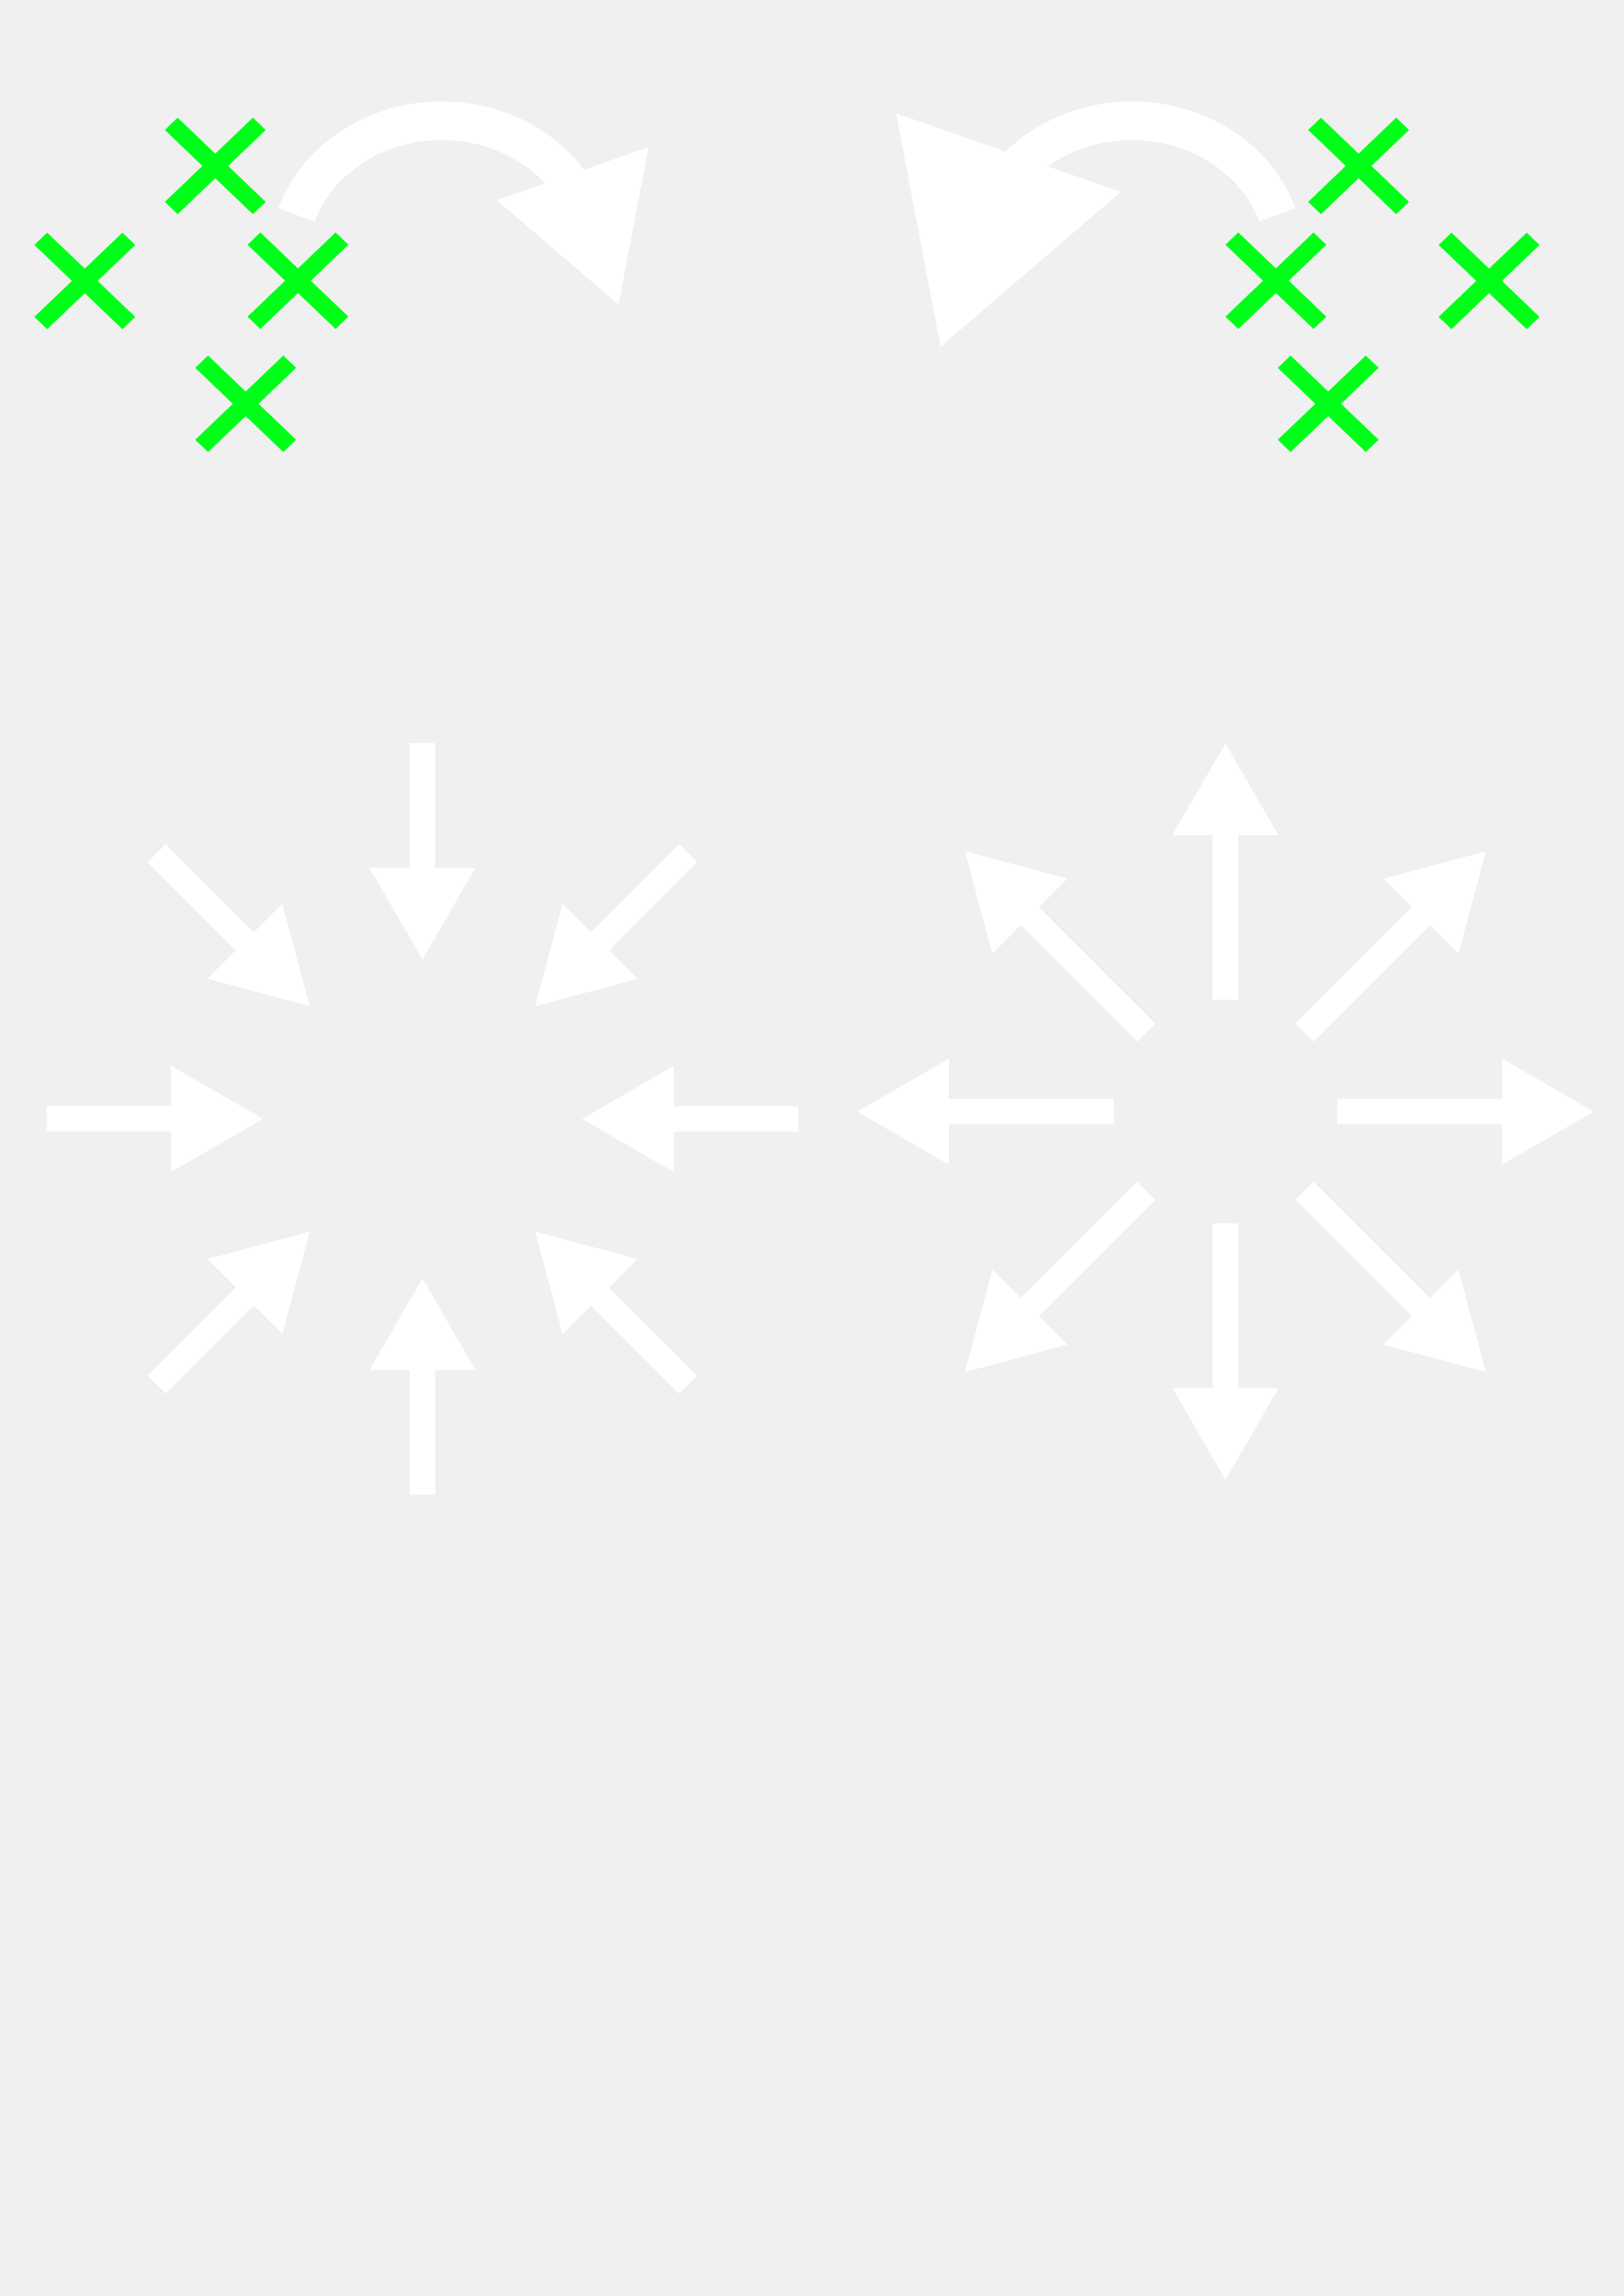
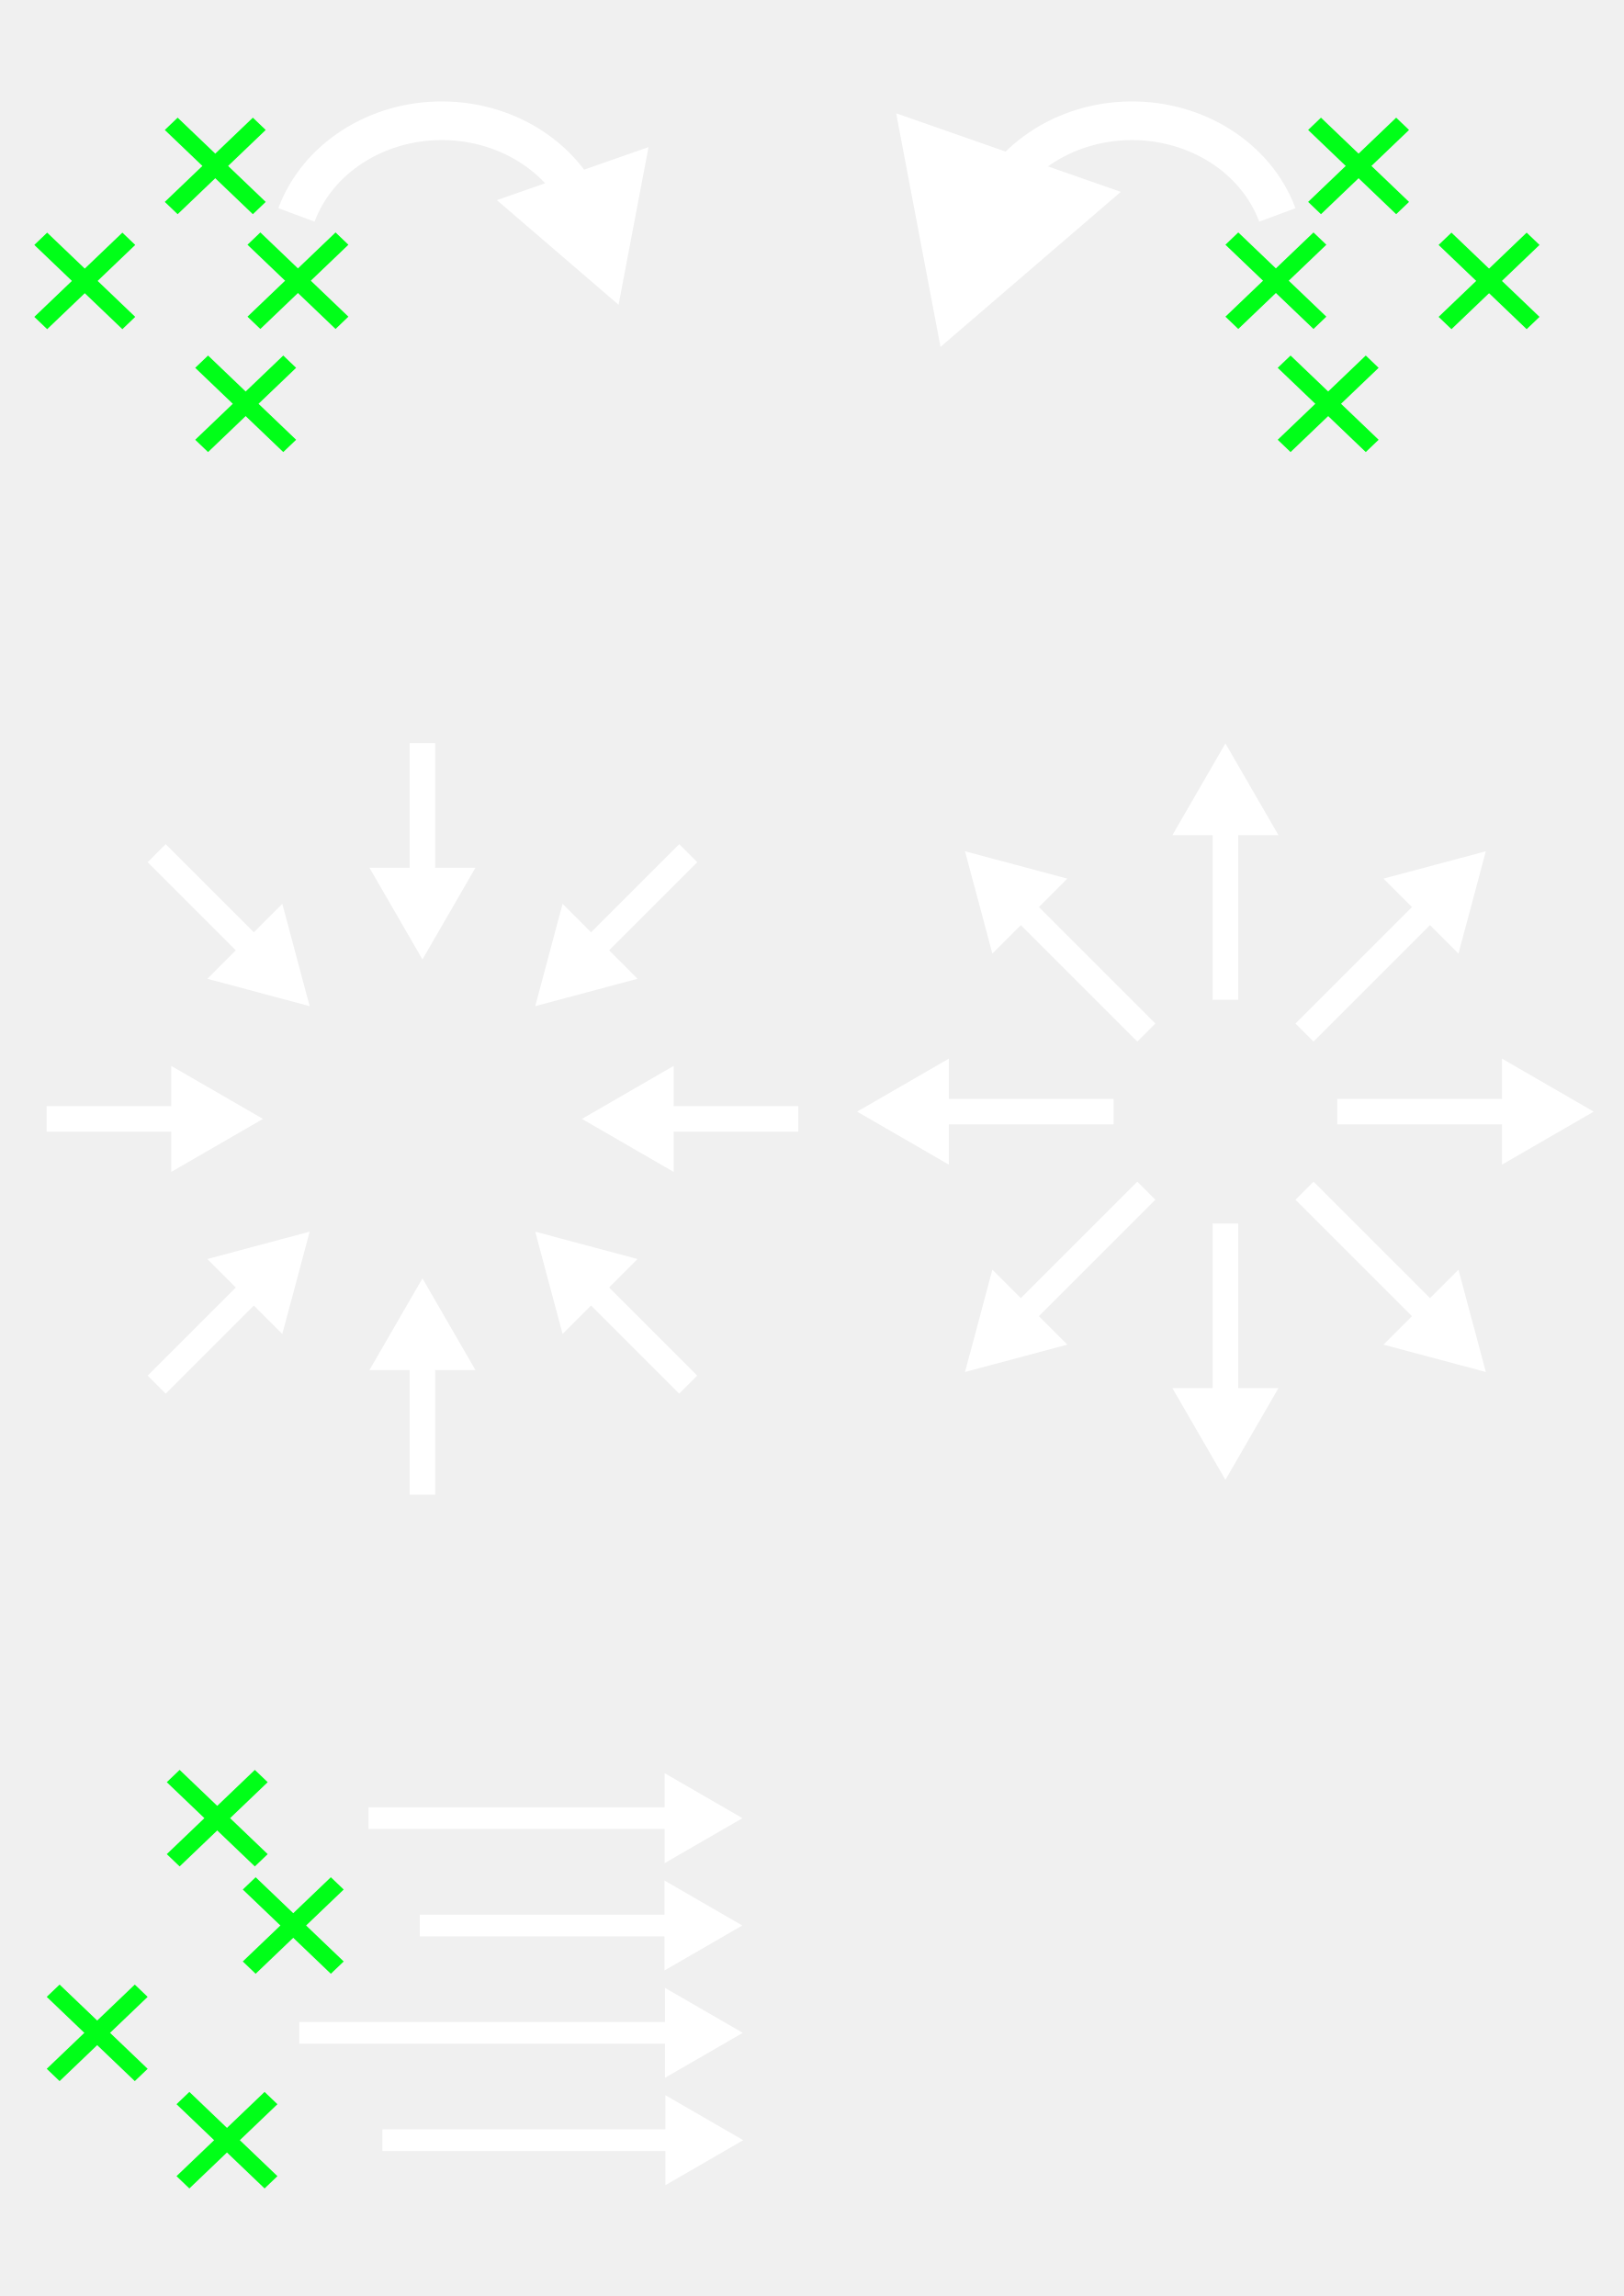
<svg xmlns="http://www.w3.org/2000/svg" width="210mm" height="297mm" viewBox="0 0 210 297" version="1.1" id="svg5">
  <defs id="defs2">
    <marker style="overflow:visible" id="TriangleStart" refX="0" refY="0" orient="auto-start-reverse" markerWidth="3.594" markerHeight="4.155" viewBox="0 0 5.324 6.155" preserveAspectRatio="xMidYMid">
      <path transform="scale(0.5)" style="fill:context-stroke;fill-rule:evenodd;stroke:context-stroke;stroke-width:1pt" d="M 5.77,0 -2.88,5 V -5 Z" id="path135" />
    </marker>
    <linearGradient id="linearGradient4135">
      <stop style="stop-color:#ffffff;stop-opacity:1;" offset="0" id="stop4133" />
    </linearGradient>
    <linearGradient id="linearGradient4058">
      <stop style="stop-color:#d4d4d4;stop-opacity:1;" offset="0" id="stop4056" />
    </linearGradient>
    <linearGradient id="linearGradient4004">
      <stop style="stop-color:#000000;stop-opacity:1;" offset="0" id="stop4002" />
    </linearGradient>
    <marker style="overflow:visible" id="TriangleStart-7" refX="0" refY="0" orient="auto-start-reverse" markerWidth="5.324" markerHeight="6.155" viewBox="0 0 5.324 6.155" preserveAspectRatio="xMidYMid">
      <path transform="scale(0.5)" style="fill:context-stroke;fill-rule:evenodd;stroke:context-stroke;stroke-width:1pt" d="M 5.77,0 -2.88,5 V -5 Z" id="path135-1" />
    </marker>
    <marker style="overflow:visible" id="TriangleStart-6" refX="0" refY="0" orient="auto-start-reverse" markerWidth="3.594" markerHeight="4.155" viewBox="0 0 5.324 6.155" preserveAspectRatio="xMidYMid">
      <path transform="scale(0.5)" style="fill:context-stroke;fill-rule:evenodd;stroke:context-stroke;stroke-width:1pt" d="M 5.77,0 -2.88,5 V -5 Z" id="path135-4" />
    </marker>
+     <marker style="overflow:visible" id="TriangleStart-2" refX="0" refY="0" orient="auto-start-reverse" markerWidth="3.594" markerHeight="4.155" viewBox="0 0 5.324 6.155" preserveAspectRatio="xMidYMid">
+       <path transform="scale(0.5)" style="fill:context-stroke;fill-rule:evenodd;stroke:context-stroke;stroke-width:1pt" d="M 5.77,0 -2.88,5 V -5 Z" id="path135-13" />
+     </marker>
+     <marker style="overflow:visible" id="TriangleStart-2-8" refX="0" refY="0" orient="auto-start-reverse" markerWidth="3.594" markerHeight="4.155" viewBox="0 0 5.324 6.155" preserveAspectRatio="xMidYMid">
+       <path transform="scale(0.5)" style="fill:context-stroke;fill-rule:evenodd;stroke:context-stroke;stroke-width:1pt" d="M 5.77,0 -2.88,5 V -5 Z" id="path135-13-6" />
+     </marker>
+     <marker style="overflow:visible" id="TriangleStart-2-7" refX="0" refY="0" orient="auto-start-reverse" markerWidth="3.594" markerHeight="4.155" viewBox="0 0 5.324 6.155" preserveAspectRatio="xMidYMid">
+       <path transform="scale(0.5)" style="fill:context-stroke;fill-rule:evenodd;stroke:context-stroke;stroke-width:1pt" d="M 5.77,0 -2.88,5 V -5 Z" id="path135-13-7" />
+     </marker>
+     <marker style="overflow:visible" id="TriangleStart-2-74" refX="0" refY="0" orient="auto-start-reverse" markerWidth="3.594" markerHeight="4.155" viewBox="0 0 5.324 6.155" preserveAspectRatio="xMidYMid">
+       <path transform="scale(0.5)" style="fill:context-stroke;fill-rule:evenodd;stroke:context-stroke;stroke-width:1pt" d="M 5.77,0 -2.88,5 V -5 Z" id="path135-13-8" />
+     </marker>
  </defs>
  <g id="layer1">
-     <g id="g8799">
-       <path style="fill:none;fill-opacity:1;stroke:#ffffff;stroke-width:3.3;stroke-dasharray:none;stroke-opacity:1;marker-start:url(#TriangleStart)" d="M 158.489,104.076 V 129.329" id="path6813-9" />
-       <path style="fill:none;fill-opacity:1;stroke:#ffffff;stroke-width:3.3;stroke-dasharray:none;stroke-opacity:1;marker-start:url(#TriangleStart)" d="M 158.489,183.515 V 158.262" id="path6813-3-9" />
-       <path style="fill:none;fill-opacity:1;stroke:#ffffff;stroke-width:3.3;stroke-dasharray:none;stroke-opacity:1;marker-start:url(#TriangleStart)" d="m 186.575,115.71 -17.857,17.857" id="path7539-4" />
-       <path style="fill:none;fill-opacity:1;stroke:#ffffff;stroke-width:3.3;stroke-dasharray:none;stroke-opacity:1;marker-start:url(#TriangleStart)" d="m 130.403,171.881 17.857,-17.857" id="path7541-5" />
-       <path style="fill:none;fill-opacity:1;stroke:#ffffff;stroke-width:3.3;stroke-dasharray:none;stroke-opacity:1;marker-start:url(#TriangleStart)" d="M 198.209,143.796 H 172.956" id="path7543-0" />
-       <path style="fill:none;fill-opacity:1;stroke:#ffffff;stroke-width:3.3;stroke-dasharray:none;stroke-opacity:1;marker-start:url(#TriangleStart)" d="m 118.769,143.796 h 25.253" id="path7545-8" />
-       <path style="fill:none;fill-opacity:1;stroke:#ffffff;stroke-width:3.3;stroke-dasharray:none;stroke-opacity:1;marker-start:url(#TriangleStart)" d="M 186.575,171.881 168.718,154.025" id="path7547-4" />
-       <path style="fill:none;fill-opacity:1;stroke:#ffffff;stroke-width:3.3;stroke-dasharray:none;stroke-opacity:1;marker-start:url(#TriangleStart)" d="m 130.403,115.71 17.857,17.857" id="path7549-7" />
+     <path style="fill:none;fill-opacity:1;stroke:#ffffff;stroke-width:3.3;stroke-dasharray:none;stroke-opacity:1;marker-start:url(#TriangleStart)" d="M 158.489,104.076 V 129.329" id="path6813-9" />
+     <path style="fill:none;fill-opacity:1;stroke:#ffffff;stroke-width:3.3;stroke-dasharray:none;stroke-opacity:1;marker-start:url(#TriangleStart)" d="M 158.489,183.515 V 158.262" id="path6813-3-9" />
+     <path style="fill:none;fill-opacity:1;stroke:#ffffff;stroke-width:3.3;stroke-dasharray:none;stroke-opacity:1;marker-start:url(#TriangleStart)" d="m 186.575,115.71 -17.857,17.857" id="path7539-4" />
+     <path style="fill:none;fill-opacity:1;stroke:#ffffff;stroke-width:3.3;stroke-dasharray:none;stroke-opacity:1;marker-start:url(#TriangleStart)" d="m 130.403,171.881 17.857,-17.857" id="path7541-5" />
+     <path style="fill:none;fill-opacity:1;stroke:#ffffff;stroke-width:3.3;stroke-dasharray:none;stroke-opacity:1;marker-start:url(#TriangleStart)" d="M 198.209,143.796 H 172.956" id="path7543-0" />
+     <path style="fill:none;fill-opacity:1;stroke:#ffffff;stroke-width:3.3;stroke-dasharray:none;stroke-opacity:1;marker-start:url(#TriangleStart)" d="m 118.769,143.796 h 25.253" id="path7545-8" />
+     <path style="fill:none;fill-opacity:1;stroke:#ffffff;stroke-width:3.3;stroke-dasharray:none;stroke-opacity:1;marker-start:url(#TriangleStart)" d="M 186.575,171.881 168.718,154.025" id="path7547-4" />
+     <path style="fill:none;fill-opacity:1;stroke:#ffffff;stroke-width:3.3;stroke-dasharray:none;stroke-opacity:1;marker-start:url(#TriangleStart)" d="m 130.403,115.71 17.857,17.857" id="path7549-7" />
+     <g id="g1805" transform="matrix(0.7561798,0.7234714,-0.7561798,0.7234714,69.30996,-99.18714)" style="fill:none;fill-opacity:1;stroke:#00ff18;stroke-width:2.199;stroke-dasharray:none;stroke-opacity:1">
+       <path style="fill:none;fill-opacity:1;stroke:#00ff18;stroke-width:2.199;stroke-dasharray:none;stroke-opacity:1" d="m 55.963,103.274 v 15.062" id="path1779" />
+       <path style="fill:none;fill-opacity:1;stroke:#00ff18;stroke-width:2.199;stroke-dasharray:none;stroke-opacity:1" d="m 48.432,110.805 h 15.062" id="path1779-0" />
    </g>
-     <g id="g6576" transform="matrix(-1,0,0,1,120.1146,-84.74156)">
-       <g id="g1805" transform="matrix(-0.7561798,0.7234714,0.7561798,0.7234714,50.80465,-14.44559)" style="fill:none;fill-opacity:1;stroke:#00ff18;stroke-width:2.199;stroke-dasharray:none;stroke-opacity:1">
-         <path style="fill:none;fill-opacity:1;stroke:#00ff18;stroke-width:2.199;stroke-dasharray:none;stroke-opacity:1" d="m 55.963,103.274 v 15.062" id="path1779" />
-         <path style="fill:none;fill-opacity:1;stroke:#00ff18;stroke-width:2.199;stroke-dasharray:none;stroke-opacity:1" d="m 48.432,110.805 h 15.062" id="path1779-0" />
-       </g>
-       <g id="g1805-0" transform="matrix(-0.7561798,0.7234714,0.7561798,0.7234714,40.10973,0.4008468)" style="fill:none;fill-opacity:1;stroke:#00ff18;stroke-width:2.199;stroke-dasharray:none;stroke-opacity:1">
-         <path style="fill:none;fill-opacity:1;stroke:#00ff18;stroke-width:2.199;stroke-dasharray:none;stroke-opacity:1" d="m 55.963,103.274 v 15.062" id="path1779-1" />
-         <path style="fill:none;fill-opacity:1;stroke:#00ff18;stroke-width:2.199;stroke-dasharray:none;stroke-opacity:1" d="m 48.432,110.805 h 15.062" id="path1779-0-9" />
-       </g>
-       <g id="g1805-4" transform="matrix(-0.7561798,0.7234714,0.7561798,0.7234714,46.87139,16.32304)" style="fill:none;fill-opacity:1;stroke:#00ff18;stroke-width:2.199;stroke-dasharray:none;stroke-opacity:1">
-         <path style="fill:none;fill-opacity:1;stroke:#00ff18;stroke-width:2.199;stroke-dasharray:none;stroke-opacity:1" d="m 55.963,103.274 v 15.062" id="path1779-3" />
-         <path style="fill:none;fill-opacity:1;stroke:#00ff18;stroke-width:2.199;stroke-dasharray:none;stroke-opacity:1" d="m 48.432,110.805 h 15.062" id="path1779-0-4" />
-       </g>
-       <g id="g1805-8" transform="matrix(-0.7561798,0.7234714,0.7561798,0.7234714,67.68036,0.4268257)" style="fill:none;fill-opacity:1;stroke:#00ff18;stroke-width:2.199;stroke-dasharray:none;stroke-opacity:1">
-         <path style="fill:none;fill-opacity:1;stroke:#00ff18;stroke-width:2.199;stroke-dasharray:none;stroke-opacity:1" d="m 55.963,103.274 v 15.062" id="path1779-6" />
-         <path style="fill:none;fill-opacity:1;stroke:#00ff18;stroke-width:2.199;stroke-dasharray:none;stroke-opacity:1" d="m 48.432,110.805 h 15.062" id="path1779-0-6" />
-       </g>
-       <path style="fill:none;fill-opacity:1;stroke:#ffffff;stroke-width:5;stroke-dasharray:none;stroke-opacity:1;marker-start:url(#TriangleStart)" id="path4337" d="m -44.067,-112.852 a 19.824,17.855 0 0 1 -18.727,12.49 19.824,17.855 0 0 1 -18.977,-12.179" transform="scale(-1)" />
+     <g id="g1805-0" transform="matrix(0.7561798,0.7234714,-0.7561798,0.7234714,80.00488,-84.34071)" style="fill:none;fill-opacity:1;stroke:#00ff18;stroke-width:2.199;stroke-dasharray:none;stroke-opacity:1">
+       <path style="fill:none;fill-opacity:1;stroke:#00ff18;stroke-width:2.199;stroke-dasharray:none;stroke-opacity:1" d="m 55.963,103.274 v 15.062" id="path1779-1" />
+       <path style="fill:none;fill-opacity:1;stroke:#00ff18;stroke-width:2.199;stroke-dasharray:none;stroke-opacity:1" d="m 48.432,110.805 h 15.062" id="path1779-0-9" />
    </g>
+     <g id="g1805-4" transform="matrix(0.7561798,0.7234714,-0.7561798,0.7234714,73.24322,-68.41852)" style="fill:none;fill-opacity:1;stroke:#00ff18;stroke-width:2.199;stroke-dasharray:none;stroke-opacity:1">
+       <path style="fill:none;fill-opacity:1;stroke:#00ff18;stroke-width:2.199;stroke-dasharray:none;stroke-opacity:1" d="m 55.963,103.274 v 15.062" id="path1779-3" />
+       <path style="fill:none;fill-opacity:1;stroke:#00ff18;stroke-width:2.199;stroke-dasharray:none;stroke-opacity:1" d="m 48.432,110.805 h 15.062" id="path1779-0-4" />
+     </g>
+     <g id="g1805-8" transform="matrix(0.7561798,0.7234714,-0.7561798,0.7234714,52.43425,-84.31473)" style="fill:none;fill-opacity:1;stroke:#00ff18;stroke-width:2.199;stroke-dasharray:none;stroke-opacity:1">
+       <path style="fill:none;fill-opacity:1;stroke:#00ff18;stroke-width:2.199;stroke-dasharray:none;stroke-opacity:1" d="m 55.963,103.274 v 15.062" id="path1779-6" />
+       <path style="fill:none;fill-opacity:1;stroke:#00ff18;stroke-width:2.199;stroke-dasharray:none;stroke-opacity:1" d="m 48.432,110.805 h 15.062" id="path1779-0-6" />
+     </g>
+     <path style="fill:none;fill-opacity:1;stroke:#ffffff;stroke-width:5;stroke-dasharray:none;stroke-opacity:1;marker-start:url(#TriangleStart)" id="path4337" d="M 76.047,-28.11 A 19.824,17.855 0 0 1 57.32,-15.62 19.824,17.855 0 0 1 38.343,-27.8" transform="scale(1,-1)" />
    <g id="g6576-0" transform="translate(83.43519,-84.74156)">
      <g id="g1805-42" transform="matrix(-0.7561798,0.7234714,0.7561798,0.7234714,50.80465,-14.44559)" style="fill:none;fill-opacity:1;stroke:#00ff18;stroke-width:2.199;stroke-dasharray:none;stroke-opacity:1">
        <path style="fill:none;fill-opacity:1;stroke:#00ff18;stroke-width:2.199;stroke-dasharray:none;stroke-opacity:1" d="m 55.963,103.274 v 15.062" id="path1779-7" />
        <path style="fill:none;fill-opacity:1;stroke:#00ff18;stroke-width:2.199;stroke-dasharray:none;stroke-opacity:1" d="m 48.432,110.805 h 15.062" id="path1779-0-3" />
      </g>
      <g id="g1805-0-6" transform="matrix(-0.7561798,0.7234714,0.7561798,0.7234714,40.10973,0.4008468)" style="fill:none;fill-opacity:1;stroke:#00ff18;stroke-width:2.199;stroke-dasharray:none;stroke-opacity:1">
        <path style="fill:none;fill-opacity:1;stroke:#00ff18;stroke-width:2.199;stroke-dasharray:none;stroke-opacity:1" d="m 55.963,103.274 v 15.062" id="path1779-1-5" />
        <path style="fill:none;fill-opacity:1;stroke:#00ff18;stroke-width:2.199;stroke-dasharray:none;stroke-opacity:1" d="m 48.432,110.805 h 15.062" id="path1779-0-9-9" />
      </g>
      <g id="g1805-4-0" transform="matrix(-0.7561798,0.7234714,0.7561798,0.7234714,46.87139,16.32304)" style="fill:none;fill-opacity:1;stroke:#00ff18;stroke-width:2.199;stroke-dasharray:none;stroke-opacity:1">
        <path style="fill:none;fill-opacity:1;stroke:#00ff18;stroke-width:2.199;stroke-dasharray:none;stroke-opacity:1" d="m 55.963,103.274 v 15.062" id="path1779-3-5" />
        <path style="fill:none;fill-opacity:1;stroke:#00ff18;stroke-width:2.199;stroke-dasharray:none;stroke-opacity:1" d="m 48.432,110.805 h 15.062" id="path1779-0-4-5" />
      </g>
      <g id="g1805-8-3" transform="matrix(-0.7561798,0.7234714,0.7561798,0.7234714,67.68036,0.4268257)" style="fill:none;fill-opacity:1;stroke:#00ff18;stroke-width:2.199;stroke-dasharray:none;stroke-opacity:1">
        <path style="fill:none;fill-opacity:1;stroke:#00ff18;stroke-width:2.199;stroke-dasharray:none;stroke-opacity:1" d="m 55.963,103.274 v 15.062" id="path1779-6-1" />
        <path style="fill:none;fill-opacity:1;stroke:#00ff18;stroke-width:2.199;stroke-dasharray:none;stroke-opacity:1" d="m 48.432,110.805 h 15.062" id="path1779-0-6-6" />
      </g>
      <path style="fill:none;fill-opacity:1;stroke:#ffffff;stroke-width:5;stroke-dasharray:none;stroke-opacity:1;marker-start:url(#TriangleStart-7)" id="path4337-0" d="m -44.067,-112.852 a 19.824,17.855 0 0 1 -18.727,12.49 19.824,17.855 0 0 1 -18.977,-12.179" transform="scale(-1)" />
    </g>
    <g id="g8977">
      <path style="fill:none;fill-opacity:1;stroke:#ffffff;stroke-width:3.3;stroke-dasharray:none;stroke-opacity:1;marker-end:url(#TriangleStart)" d="M 54.637,96.125 V 116.197" id="path6813" />
      <path style="fill:none;fill-opacity:1;stroke:#ffffff;stroke-width:3.3;stroke-dasharray:none;stroke-opacity:1;marker-end:url(#TriangleStart-6)" d="m 54.637,193.348 v -20.072" id="path6813-8" />
      <path style="fill:none;fill-opacity:1;stroke:#ffffff;stroke-width:3.3;stroke-dasharray:none;stroke-opacity:1;marker-end:url(#TriangleStart)" d="M 89.01,110.363 74.817,124.556" id="path8953" />
      <path style="fill:none;fill-opacity:1;stroke:#ffffff;stroke-width:3.3;stroke-dasharray:none;stroke-opacity:1;marker-end:url(#TriangleStart-6)" d="M 20.264,179.11 34.457,164.917" id="path8955" />
      <path style="fill:none;fill-opacity:1;stroke:#ffffff;stroke-width:3.3;stroke-dasharray:none;stroke-opacity:1;marker-end:url(#TriangleStart)" d="M 103.248,144.736 H 83.176" id="path8961" />
      <path style="fill:none;fill-opacity:1;stroke:#ffffff;stroke-width:3.3;stroke-dasharray:none;stroke-opacity:1;marker-end:url(#TriangleStart-6)" d="M 6.026,144.736 H 26.098" id="path8963" />
      <path style="fill:none;fill-opacity:1;stroke:#ffffff;stroke-width:3.3;stroke-dasharray:none;stroke-opacity:1;marker-end:url(#TriangleStart)" d="M 89.01,179.11 74.817,164.917" id="path8965" />
      <path style="fill:none;fill-opacity:1;stroke:#ffffff;stroke-width:3.3;stroke-dasharray:none;stroke-opacity:1;marker-end:url(#TriangleStart-6)" d="m 20.263,110.363 14.193,14.193" id="path8967" />
    </g>
+     <g id="g1081">
+       <g id="g1805-1" transform="matrix(0.7561798,0.7234714,-0.7561798,0.7234714,69.56691,114.5371)" style="fill:none;fill-opacity:1;stroke:#00ff18;stroke-width:2.199;stroke-dasharray:none;stroke-opacity:1">
+         <path style="fill:none;fill-opacity:1;stroke:#00ff18;stroke-width:2.199;stroke-dasharray:none;stroke-opacity:1" d="m 55.963,103.274 v 15.062" id="path1779-5" />
+         <path style="fill:none;fill-opacity:1;stroke:#00ff18;stroke-width:2.199;stroke-dasharray:none;stroke-opacity:1" d="m 48.432,110.805 h 15.062" id="path1779-0-8" />
+       </g>
+       <g id="g1805-0-8" transform="matrix(0.7561798,0.7234714,-0.7561798,0.7234714,79.39722,128.4222)" style="fill:none;fill-opacity:1;stroke:#00ff18;stroke-width:2.199;stroke-dasharray:none;stroke-opacity:1">
+         <path style="fill:none;fill-opacity:1;stroke:#00ff18;stroke-width:2.199;stroke-dasharray:none;stroke-opacity:1" d="m 55.963,103.274 v 15.062" id="path1779-1-4" />
+         <path style="fill:none;fill-opacity:1;stroke:#00ff18;stroke-width:2.199;stroke-dasharray:none;stroke-opacity:1" d="m 48.432,110.805 h 15.062" id="path1779-0-9-4" />
+       </g>
+       <g id="g1805-4-03" transform="matrix(0.7561798,0.7234714,-0.7561798,0.7234714,70.82538,156.1925)" style="fill:none;fill-opacity:1;stroke:#00ff18;stroke-width:2.199;stroke-dasharray:none;stroke-opacity:1">
+         <path style="fill:none;fill-opacity:1;stroke:#00ff18;stroke-width:2.199;stroke-dasharray:none;stroke-opacity:1" d="m 55.963,103.274 v 15.062" id="path1779-3-4" />
+         <path style="fill:none;fill-opacity:1;stroke:#00ff18;stroke-width:2.199;stroke-dasharray:none;stroke-opacity:1" d="m 48.432,110.805 h 15.062" id="path1779-0-4-2" />
+       </g>
+       <g id="g1805-8-5" transform="matrix(0.7561798,0.7234714,-0.7561798,0.7234714,54.04087,142.3074)" style="fill:none;fill-opacity:1;stroke:#00ff18;stroke-width:2.199;stroke-dasharray:none;stroke-opacity:1">
+         <path style="fill:none;fill-opacity:1;stroke:#00ff18;stroke-width:2.199;stroke-dasharray:none;stroke-opacity:1" d="m 55.963,103.274 v 15.062" id="path1779-6-7" />
+         <path style="fill:none;fill-opacity:1;stroke:#00ff18;stroke-width:2.199;stroke-dasharray:none;stroke-opacity:1" d="m 48.432,110.805 h 15.062" id="path1779-0-6-8" />
+       </g>
+       <path style="fill:none;fill-opacity:1;stroke:#ffffff;stroke-width:2.8;stroke-dasharray:none;stroke-opacity:1;marker-start:url(#TriangleStart-2)" d="M 89.312,235.189 H 47.665" id="path7543-0-9" />
+       <path style="fill:none;fill-opacity:1;stroke:#ffffff;stroke-width:2.8;stroke-dasharray:none;stroke-opacity:1;marker-start:url(#TriangleStart-2-74)" d="M 89.289,249.074 H 54.29" id="path7543-0-9-03" />
+       <path style="fill:none;fill-opacity:1;stroke:#ffffff;stroke-width:2.8;stroke-dasharray:none;stroke-opacity:1;marker-start:url(#TriangleStart-2-7)" d="M 89.412,276.844 H 49.455" id="path7543-0-9-5" />
+       <path style="fill:none;fill-opacity:1;stroke:#ffffff;stroke-width:2.8;stroke-dasharray:none;stroke-opacity:1;marker-start:url(#TriangleStart-2-8)" d="M 89.355,262.959 H 38.706" id="path7543-0-9-0" />
+     </g>
  </g>
</svg>
